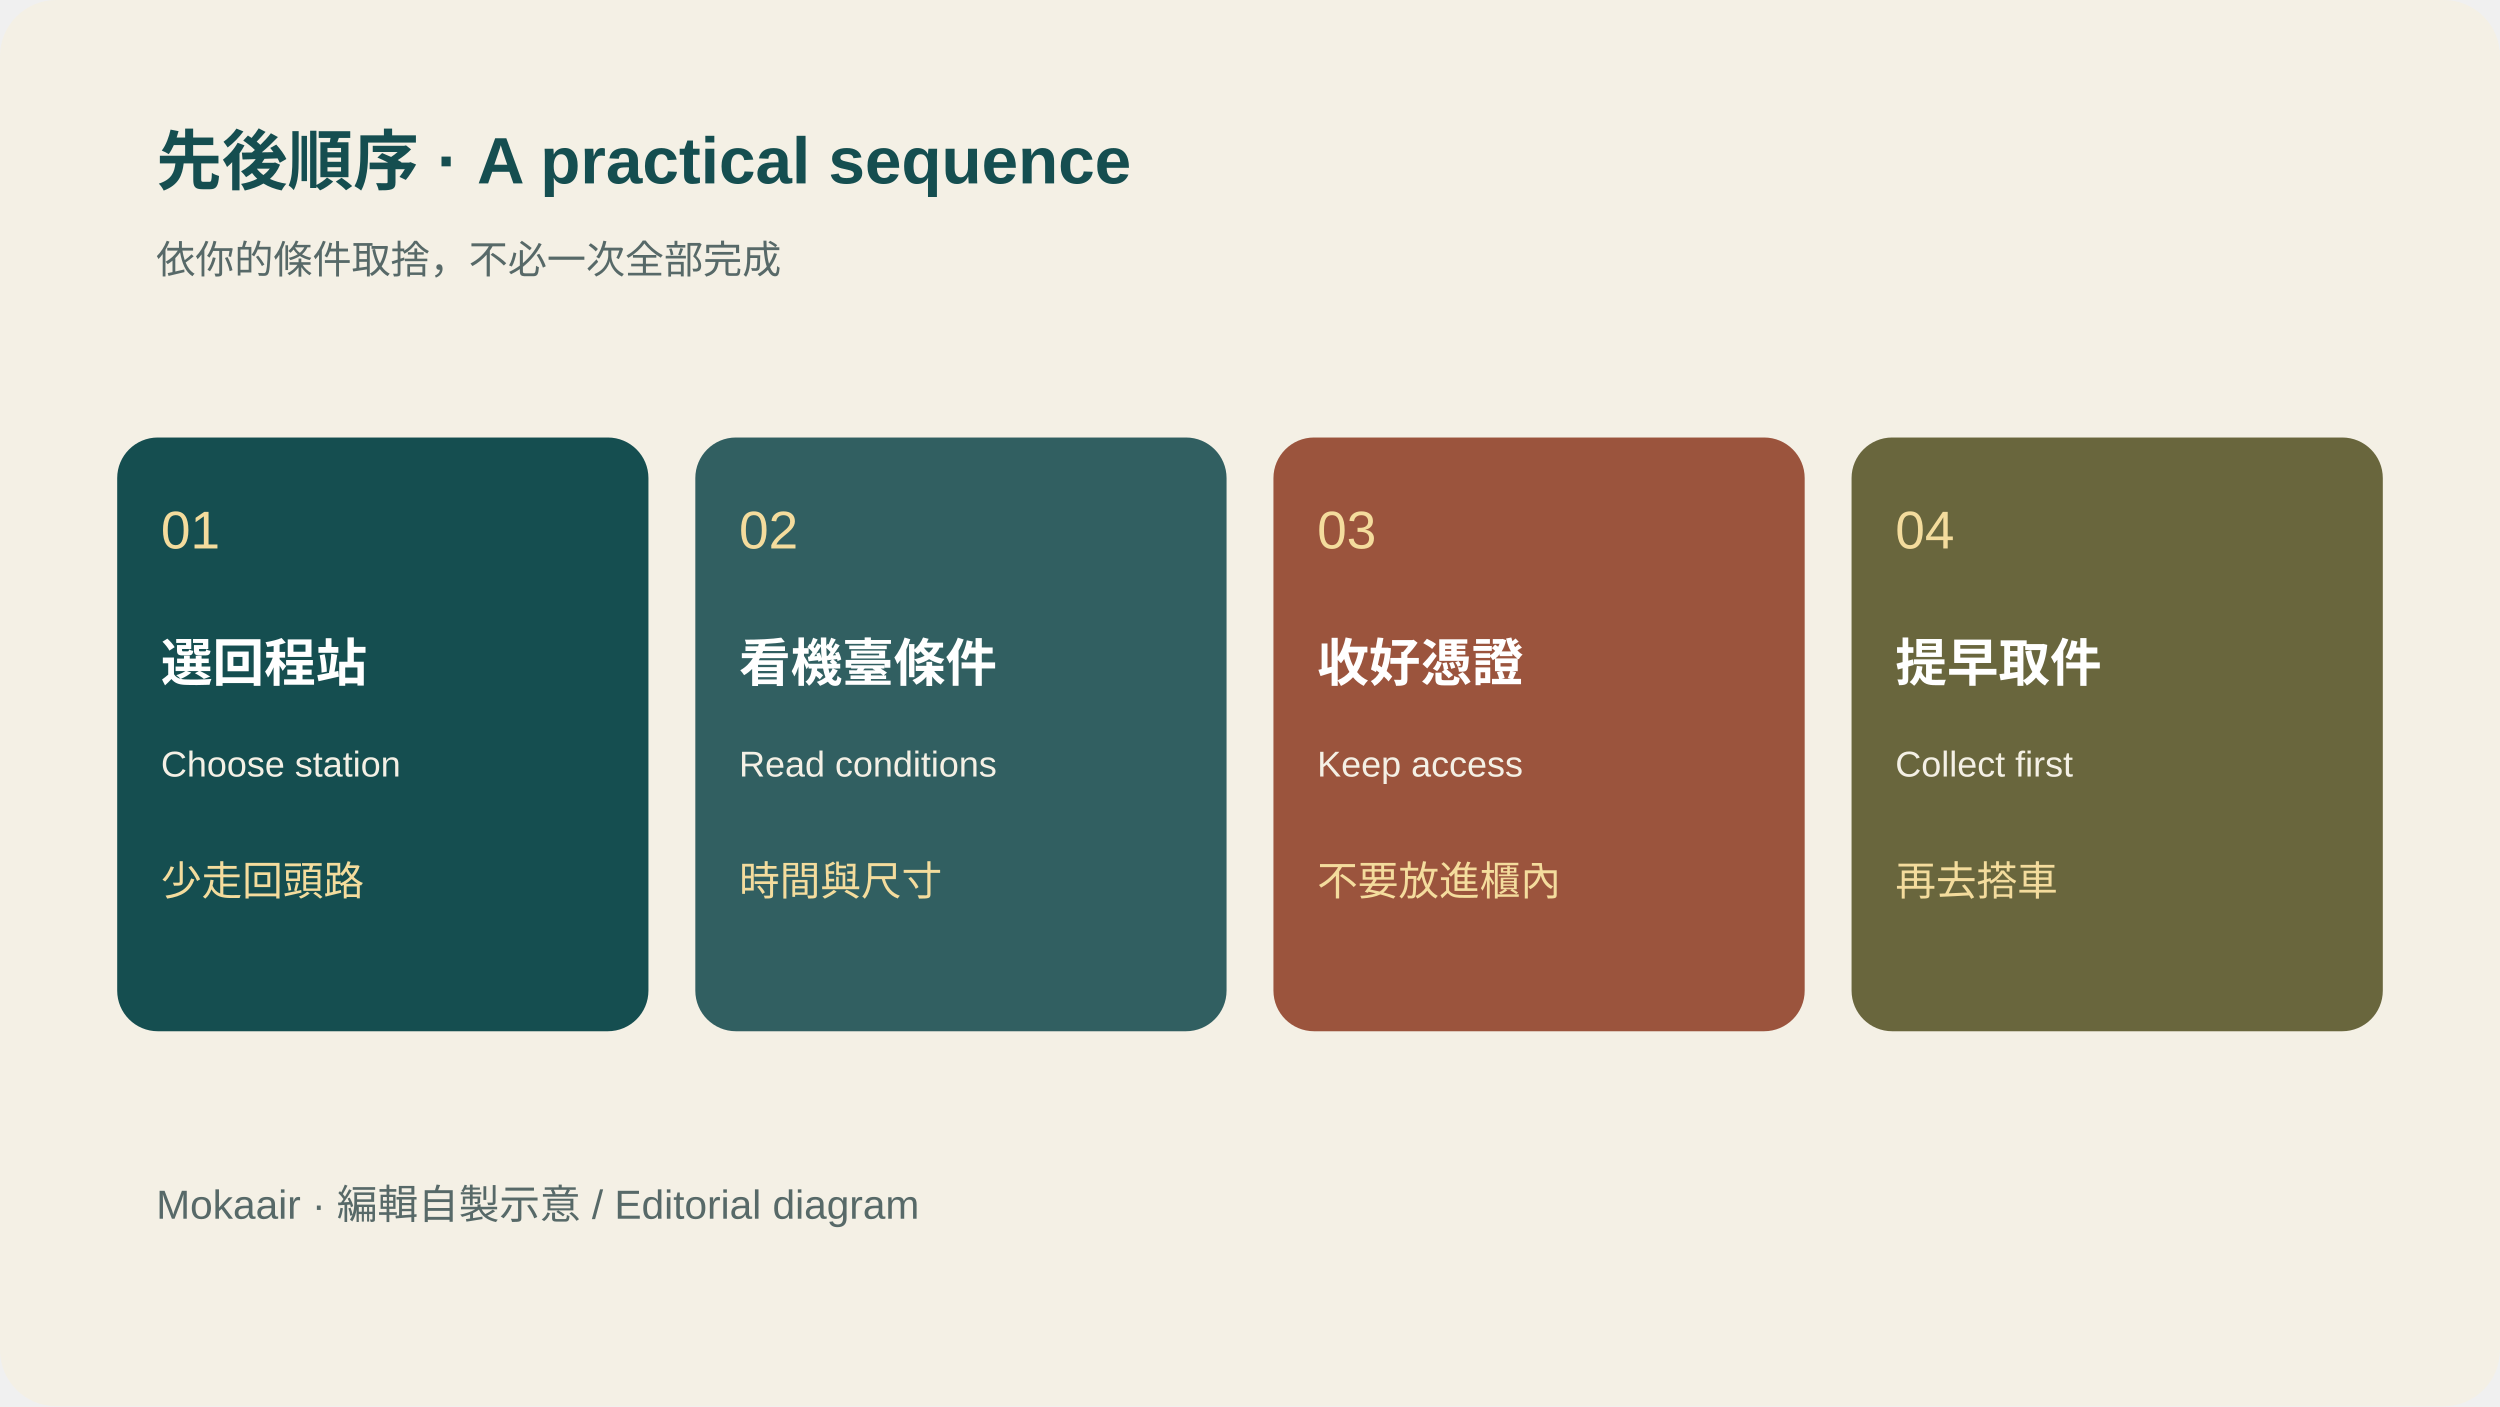
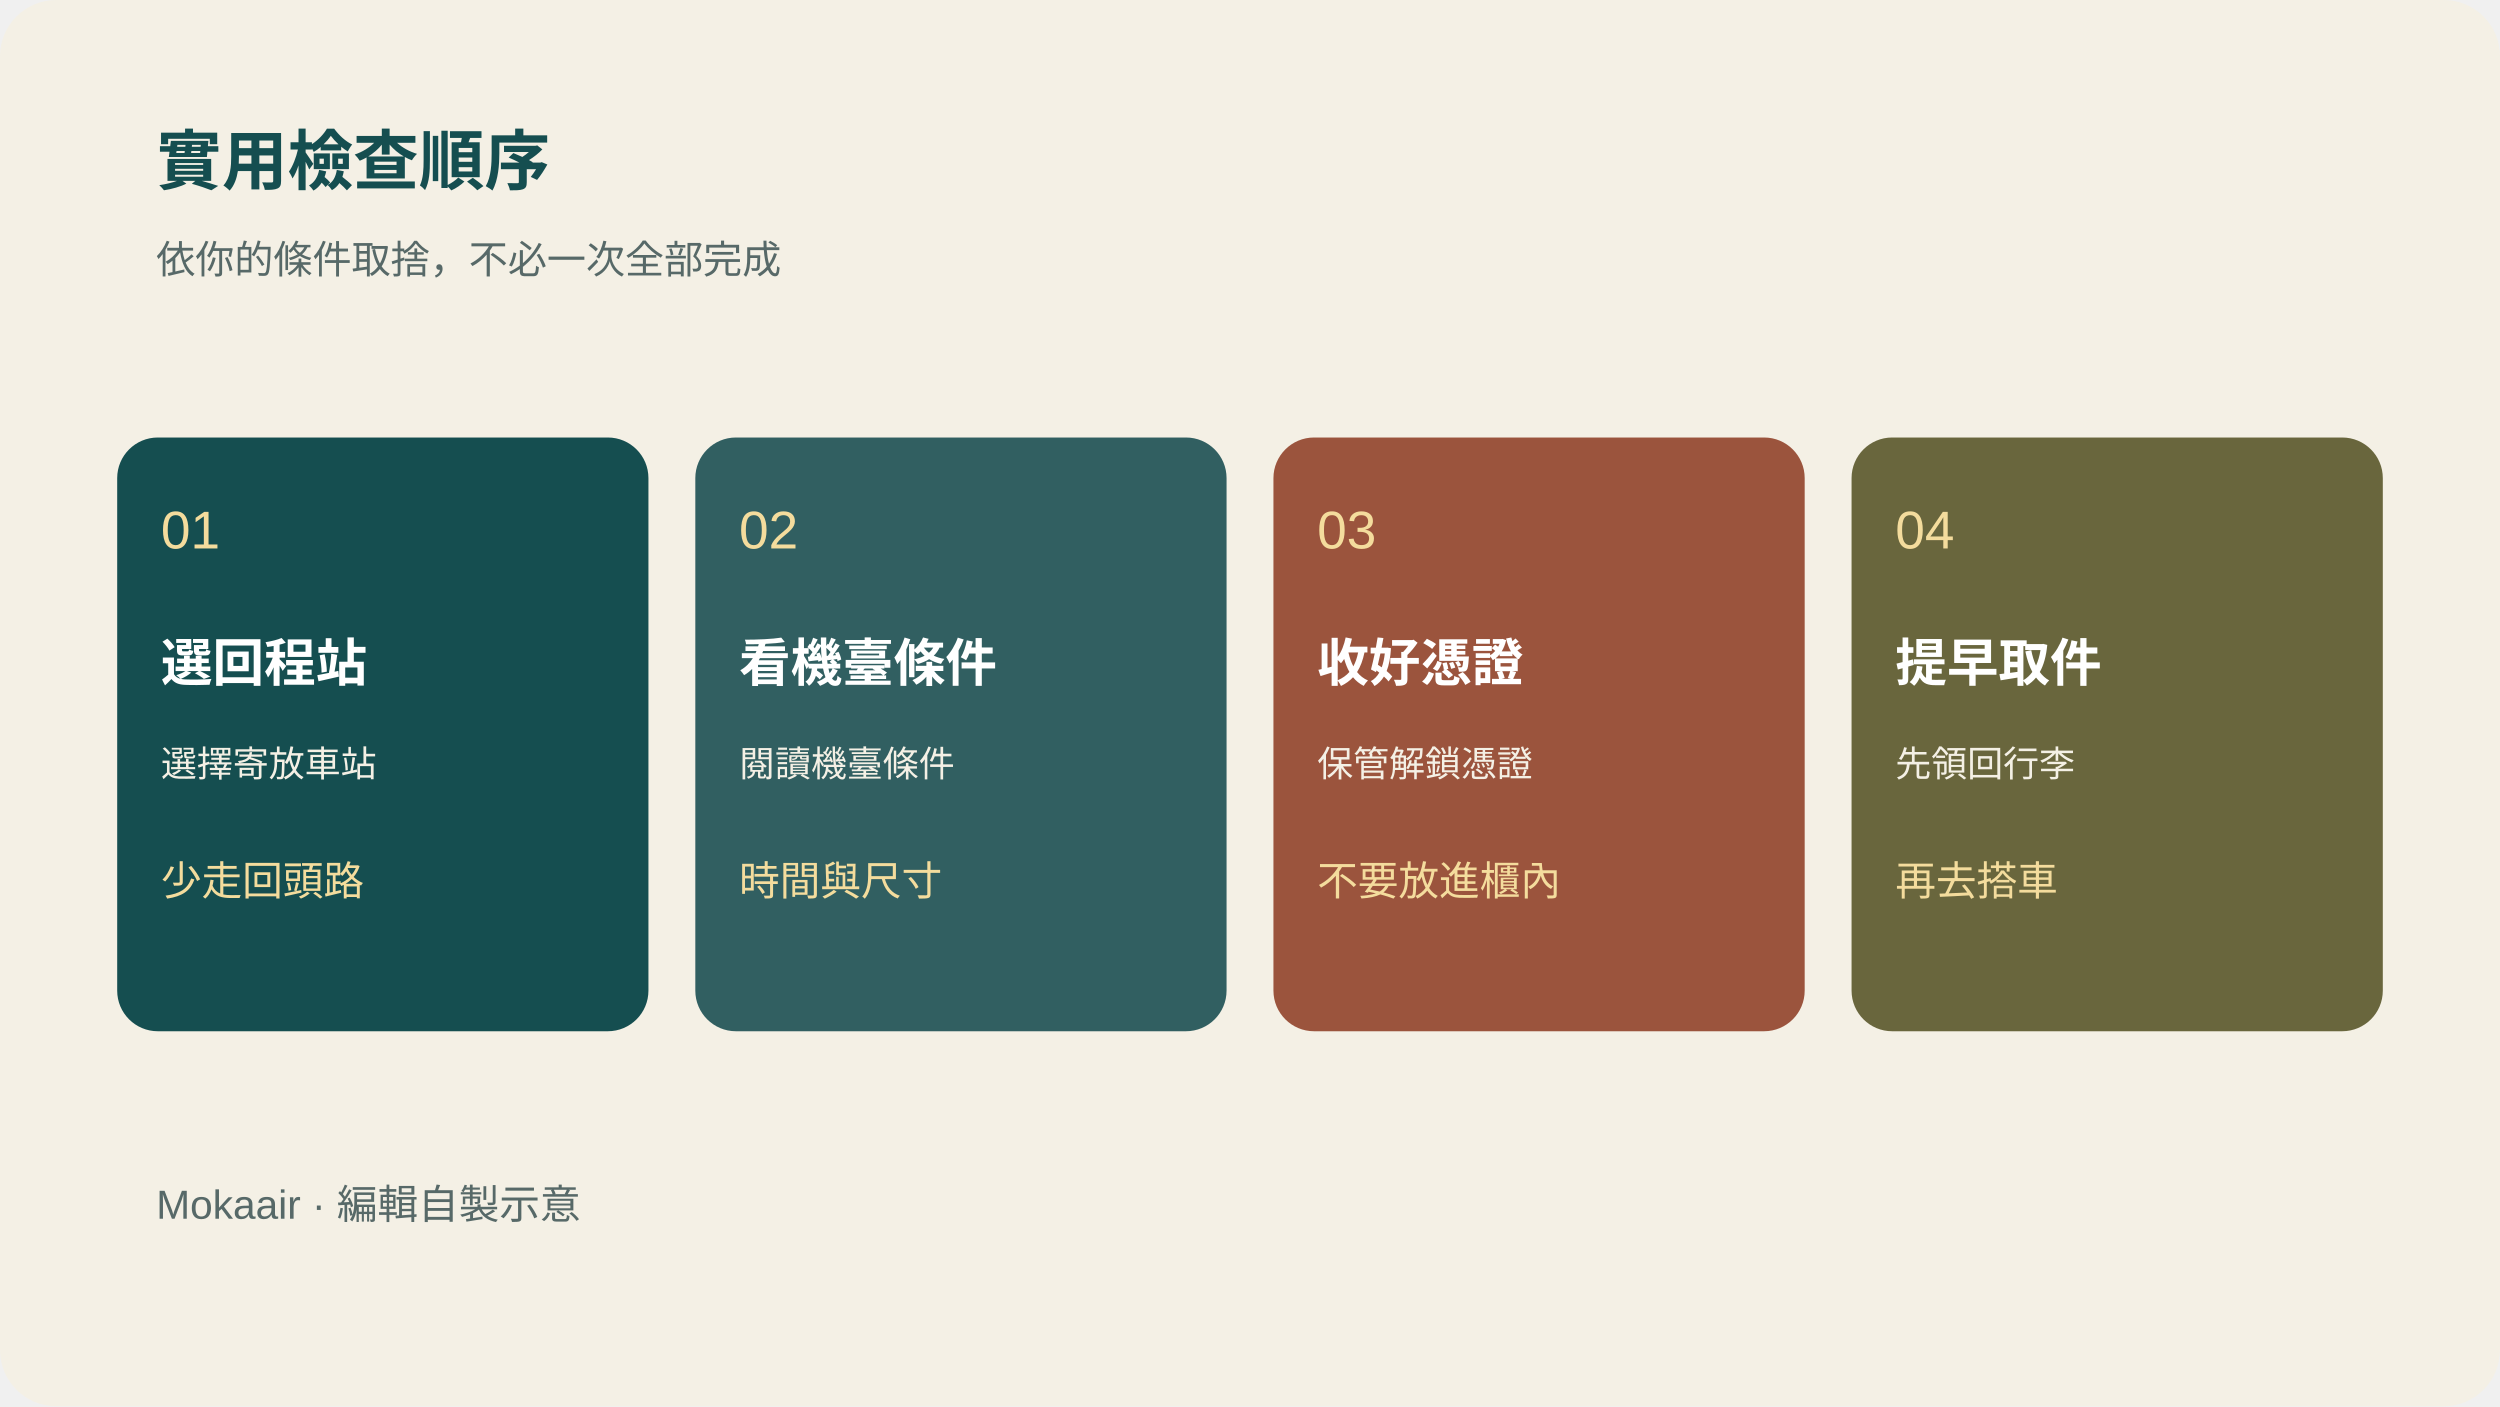
<svg xmlns="http://www.w3.org/2000/svg" width="1600" height="900" viewBox="0 0 1600 900">
  <rect width="1600" height="900" rx="36" fill="#f4f0e5" />
  <g font-family="Noto Sans TC,Microsoft JhengHei,Arial,sans-serif">
-     <text x="100" y="118" fill="#154e50" font-size="42" font-weight="700">先後順序 · A practical sequence</text>
+     <text x="100" y="118" fill="#154e50" font-size="42" font-weight="700">實用檢查順序</text>
    <text x="100" y="175" fill="#576968" font-size="25">依你的條件取捨，不必一次全部完成</text>
    <rect x="75" y="280" width="340" height="380" rx="26" fill="#154e50" />
    <text x="103" y="351" fill="#f4dc9d" font-size="34">01</text>
    <text x="103" y="436" fill="white" font-size="33" font-weight="700">選回程站</text>
-     <text x="103" y="497" fill="#f4f0e5" font-size="23">Choose station</text>
+     <text x="103" y="497" fill="#f4f0e5" font-size="23">選擇寄放車站</text>
    <text x="103" y="573" fill="#f4dc9d" font-size="26">少走回頭路</text>
    <rect x="445" y="280" width="340" height="380" rx="26" fill="#315f61" />
    <text x="473" y="351" fill="#f4dc9d" font-size="34">02</text>
    <text x="473" y="436" fill="white" font-size="33" font-weight="700">看機臺條件</text>
-     <text x="473" y="497" fill="#f4f0e5" font-size="23">Read conditions</text>
+     <text x="473" y="497" fill="#f4f0e5" font-size="23">閱讀機臺條件</text>
    <text x="473" y="573" fill="#f4dc9d" font-size="26">時間與尺寸</text>
    <rect x="815" y="280" width="340" height="380" rx="26" fill="#9b543d" />
    <text x="843" y="351" fill="#f4dc9d" font-size="34">03</text>
    <text x="843" y="436" fill="white" font-size="33" font-weight="700">收好憑證</text>
-     <text x="843" y="497" fill="#f4f0e5" font-size="23">Keep access</text>
+     <text x="843" y="497" fill="#f4f0e5" font-size="23">保管解鎖憑證</text>
    <text x="843" y="573" fill="#f4dc9d" font-size="26">不要放進櫃內</text>
    <rect x="1185" y="280" width="340" height="380" rx="26" fill="#69663d" />
    <text x="1213" y="351" fill="#f4dc9d" font-size="34">04</text>
    <text x="1213" y="436" fill="white" font-size="33" font-weight="700">提早取件</text>
-     <text x="1213" y="497" fill="#f4f0e5" font-size="23">Collect first</text>
+     <text x="1213" y="497" fill="#f4f0e5" font-size="23">先領回行李</text>
    <text x="1213" y="573" fill="#f4dc9d" font-size="26">再去搭車</text>
-     <text x="100" y="780" fill="#576968" font-size="26">Mokaair · 編輯自製示意 / Editorial diagram</text>
+     <text x="100" y="780" fill="#576968" font-size="26">Mokaair · 編輯自製示意</text>
  </g>
</svg>
